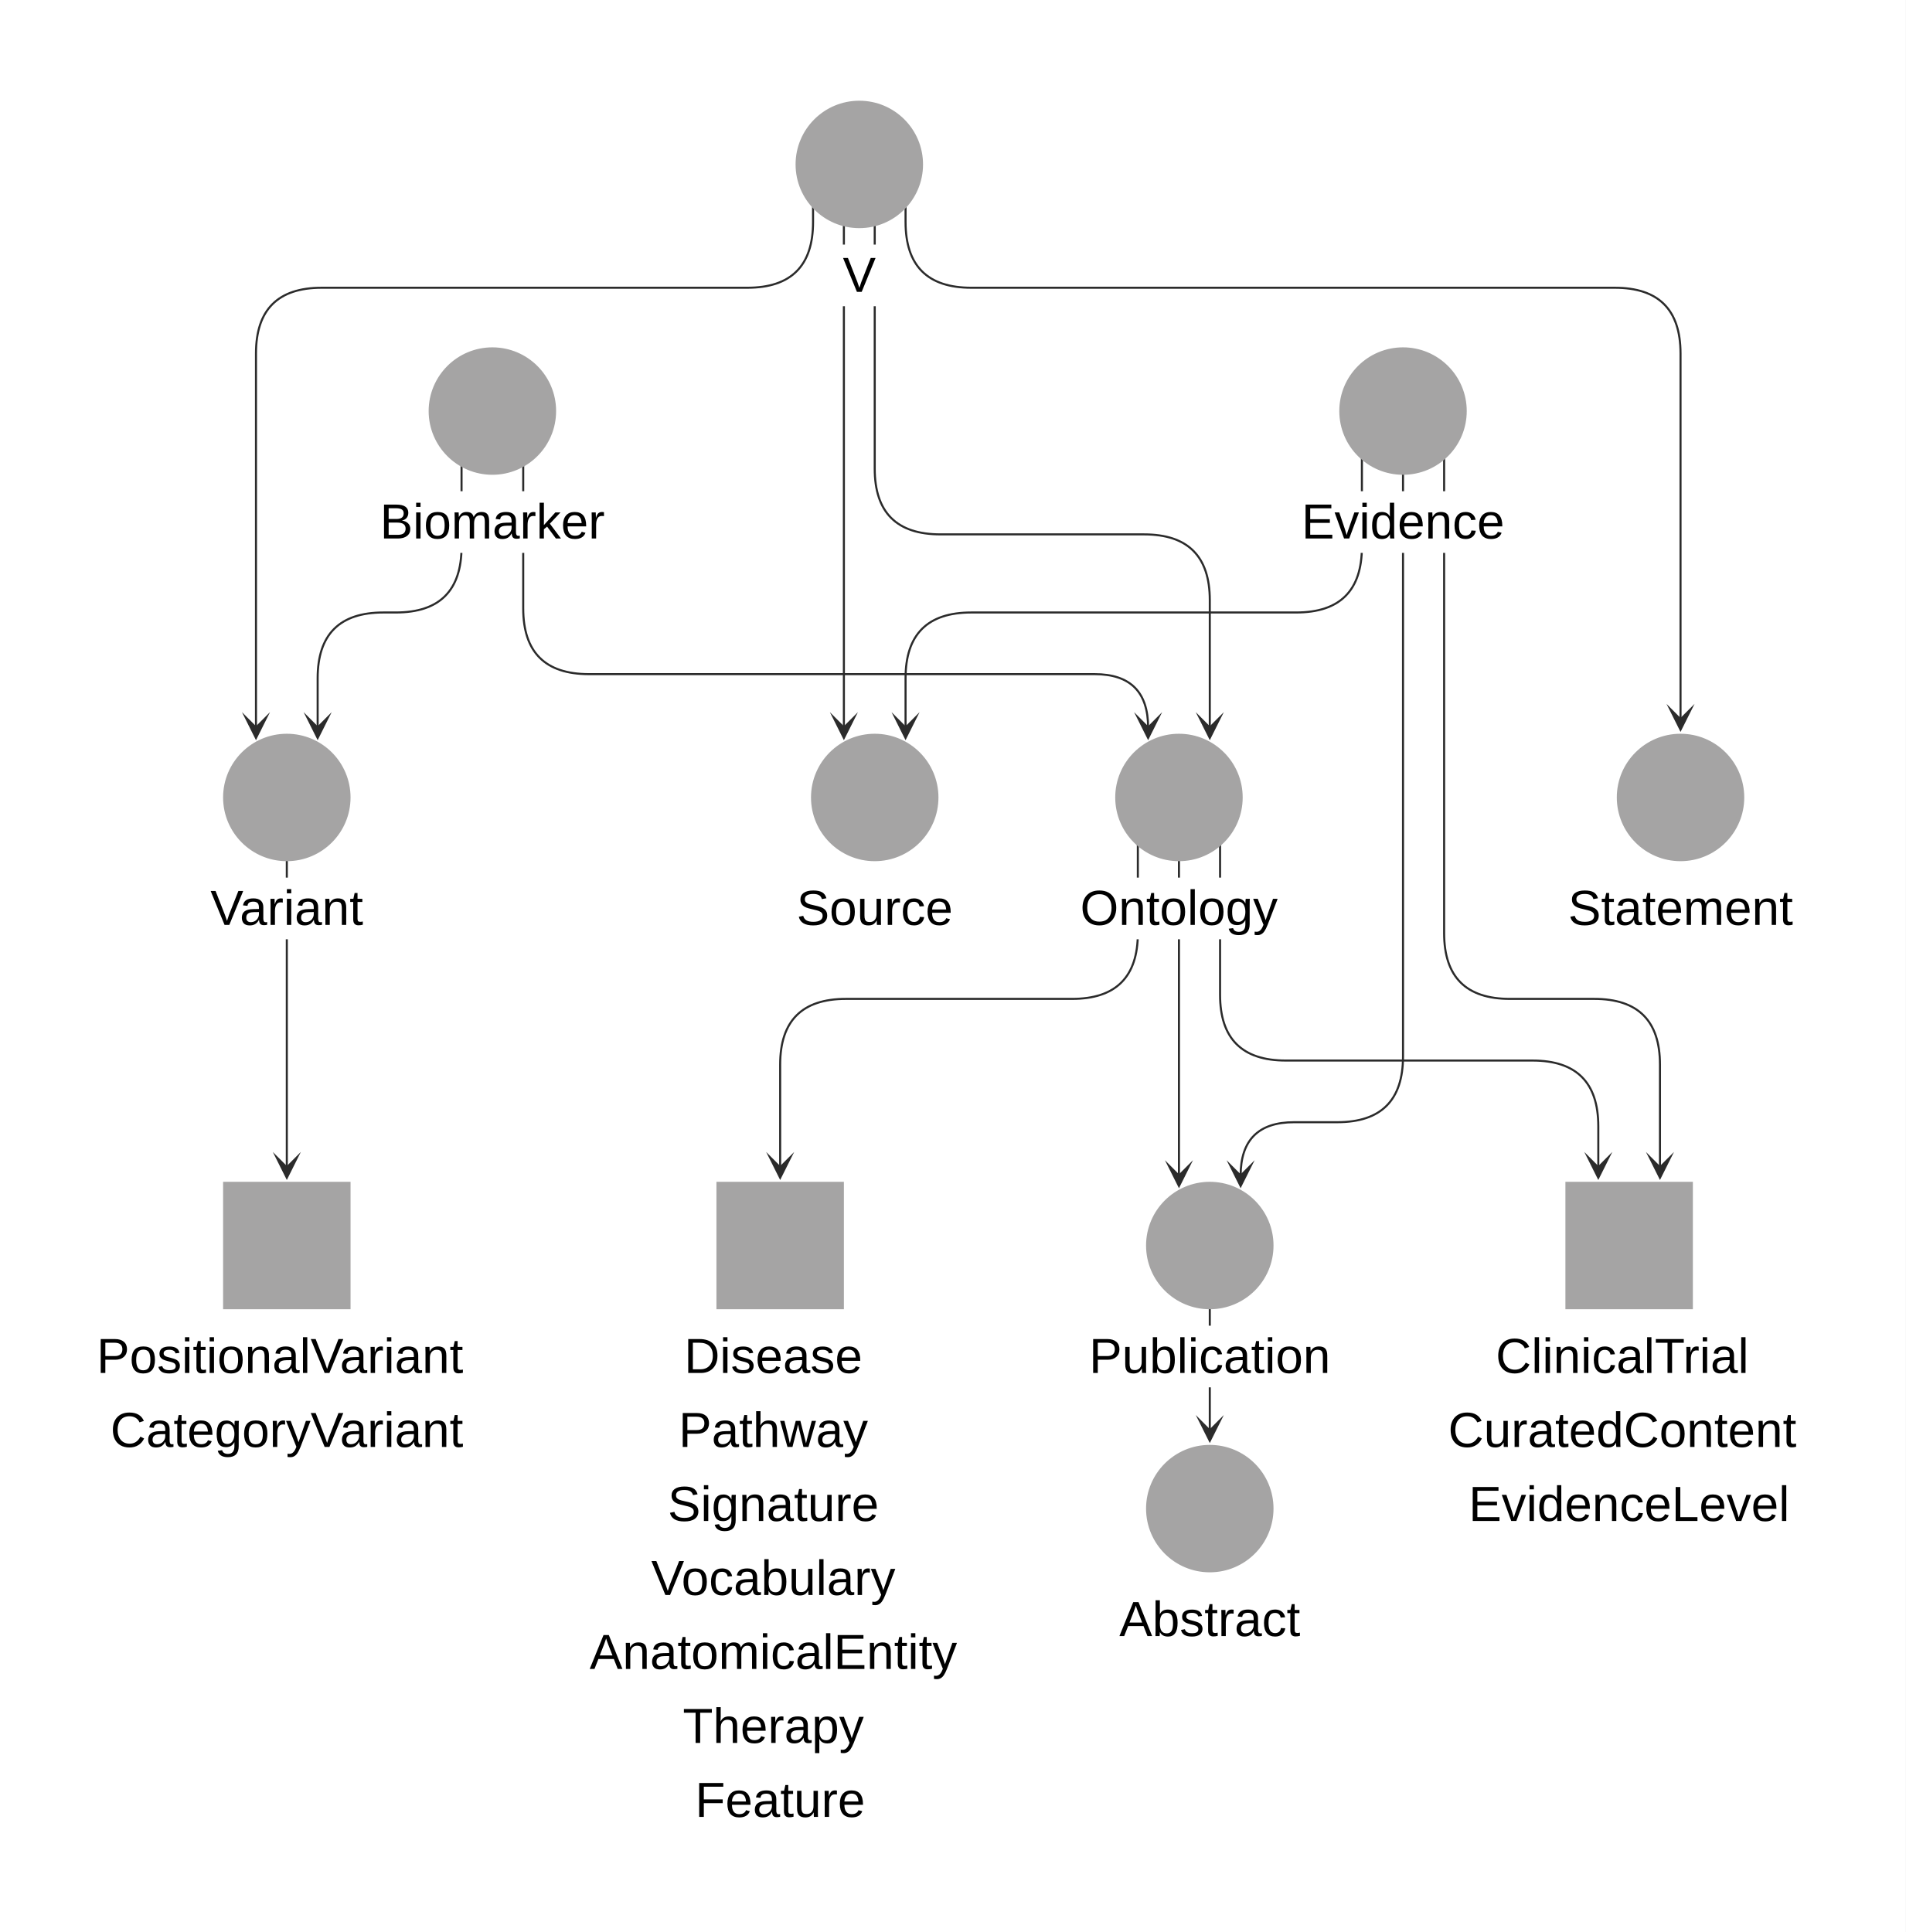
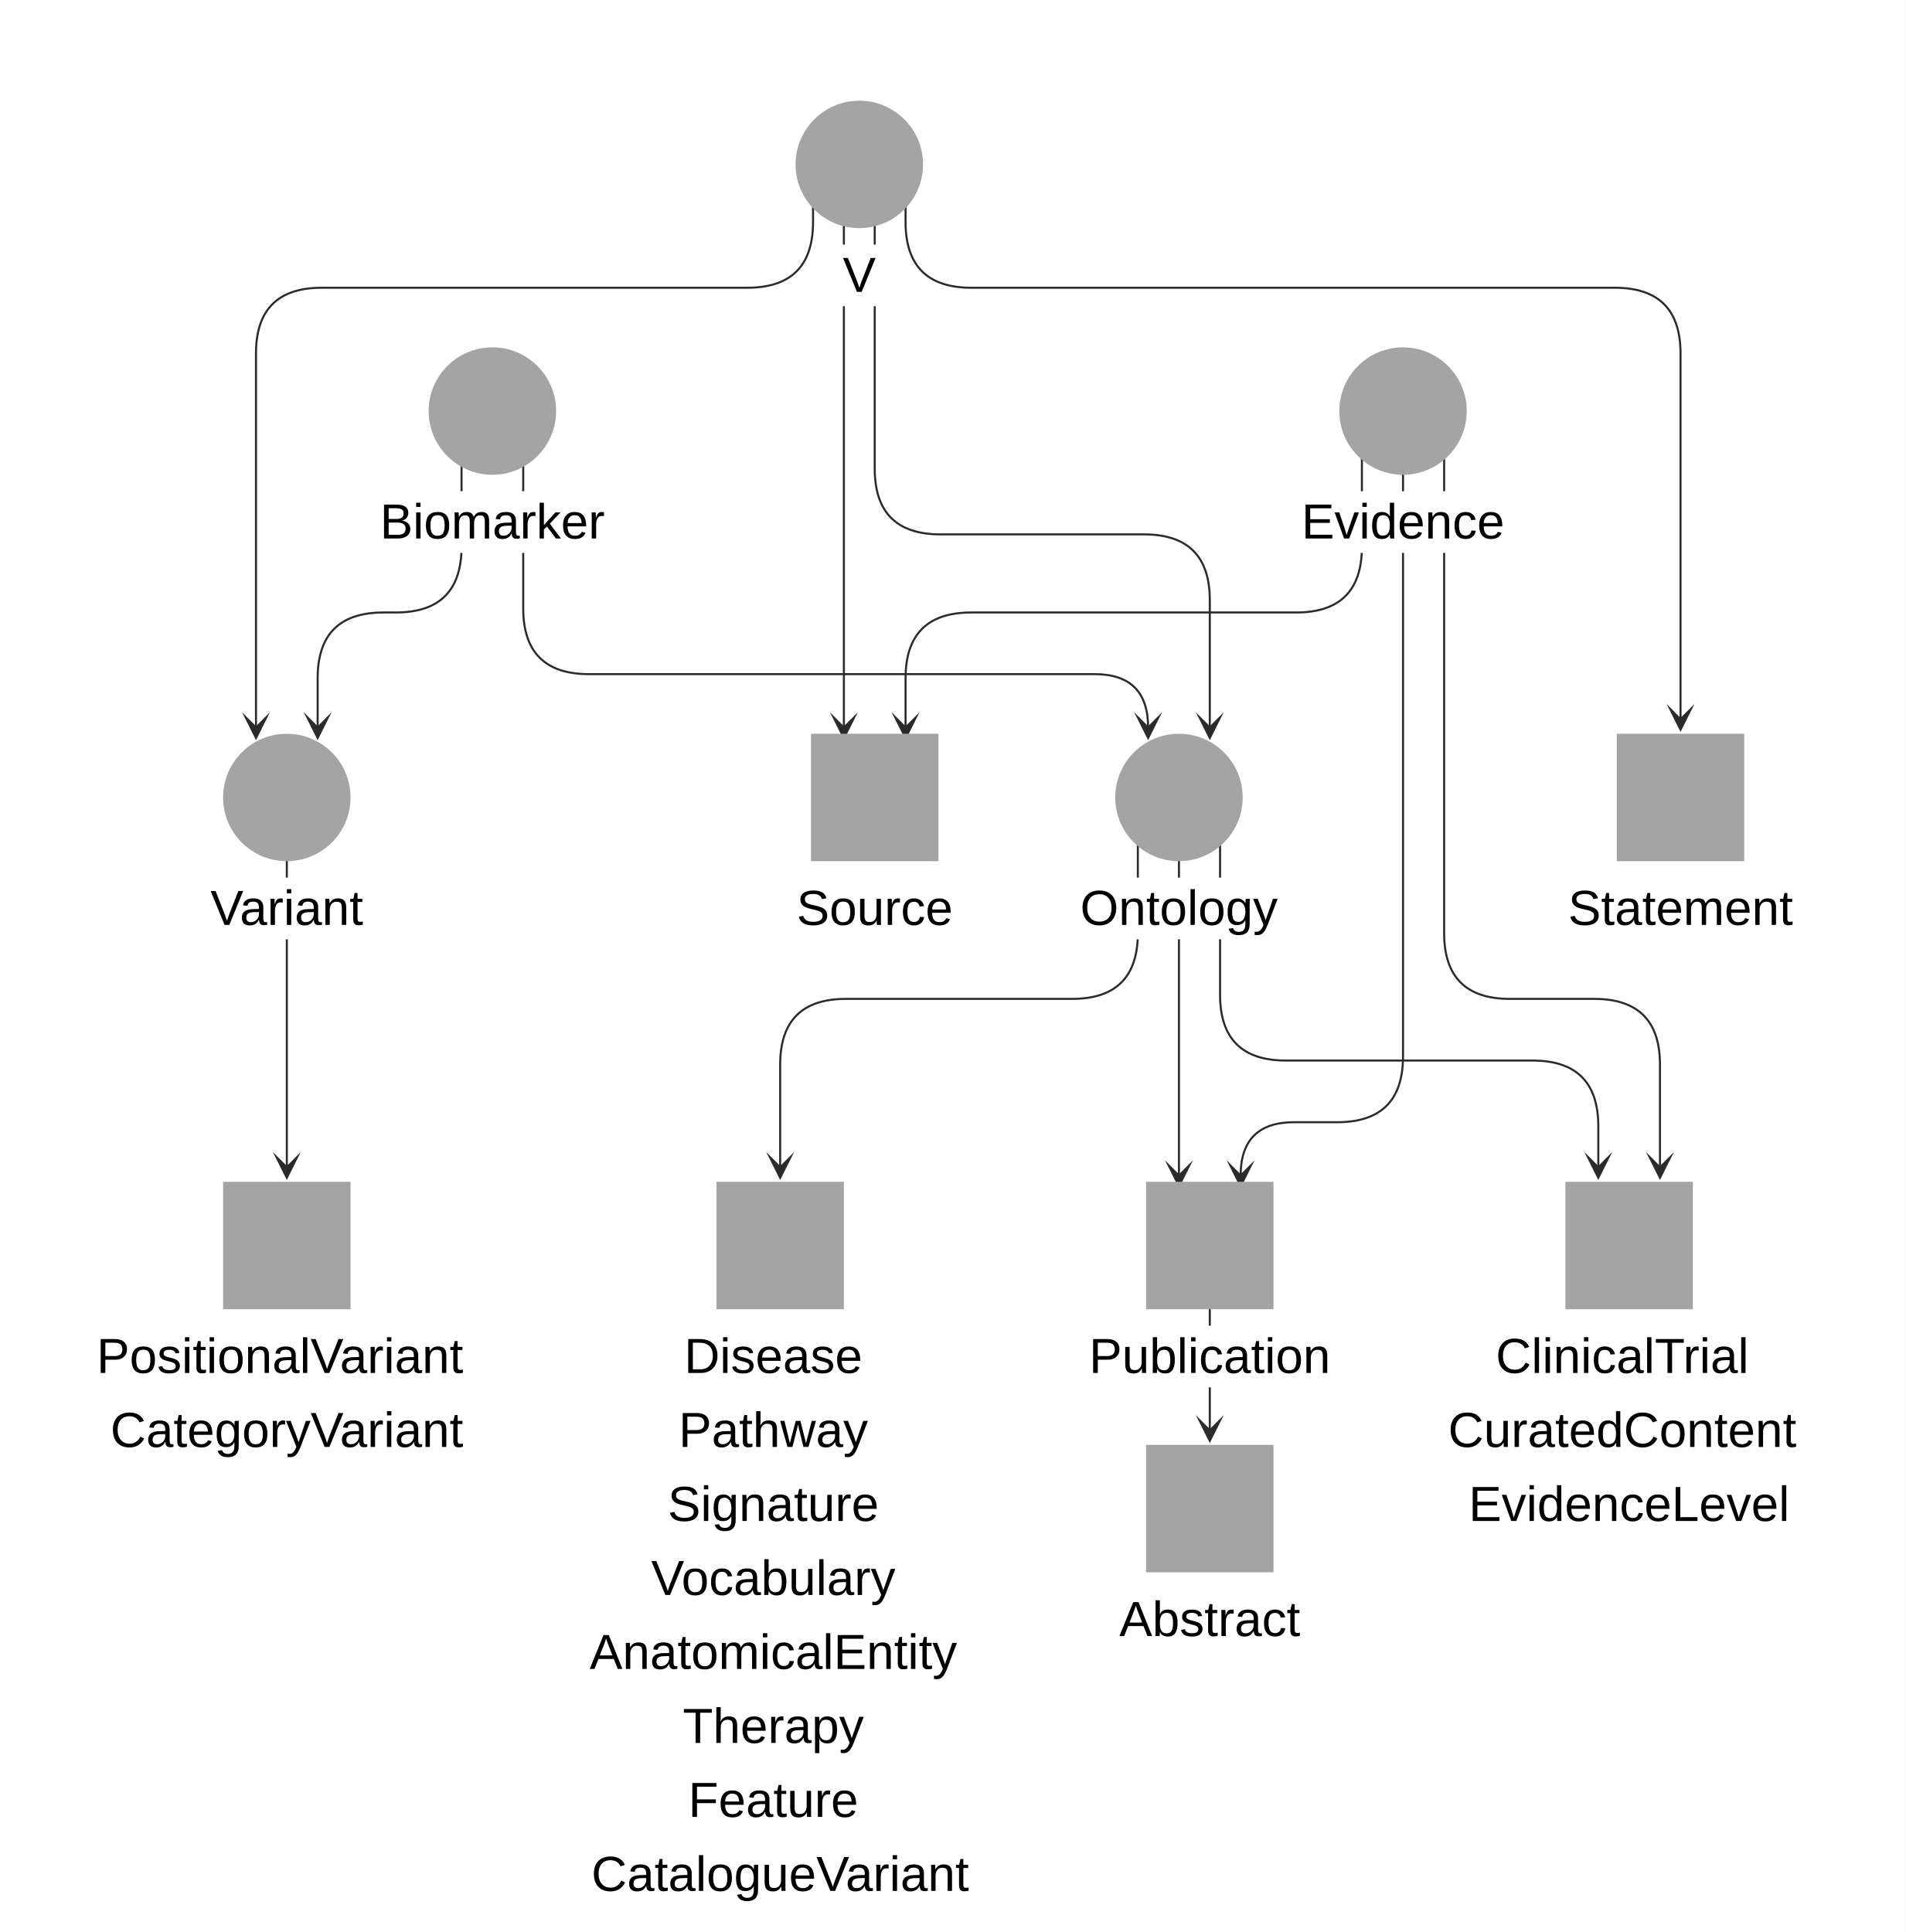
- <svg xmlns="http://www.w3.org/2000/svg" xmlns:xlink="http://www.w3.org/1999/xlink" width="788px" height="799px" viewBox="0 0 788 799" style="overflow: hidden; display: block; width: 788px; height: 799px;">
+ <svg xmlns="http://www.w3.org/2000/svg" xmlns:xlink="http://www.w3.org/1999/xlink" width="788px" height="799px" viewBox="0 0 788 799" style="overflow:hidden;display:block;width:788px;height:799px">
  <rect width="788px" height="799px" fill="white" />
  <defs>
    <path fill="rgb(43,43,43)" stroke="rgb(43,43,43)" d="M 0,0 L 10,-5 L 5,0 L 10,5 Z" fill-opacity="1" stroke-opacity="1" stroke-width="1" stroke-linecap="butt" stroke-linejoin="miter" stroke-miterlimit="10" id="ygc50_0" />
    <path fill="rgb(43,43,43)" stroke="rgb(43,43,43)" d="M 0,0 L 10,-5 L 5,0 L 10,5 Z" fill-opacity="1" stroke-opacity="1" stroke-width="1" stroke-linecap="butt" stroke-linejoin="miter" stroke-miterlimit="10" id="ygc50_1" />
    <path fill="rgb(43,43,43)" stroke="rgb(43,43,43)" d="M 0,0 L 10,-5 L 5,0 L 10,5 Z" fill-opacity="1" stroke-opacity="1" stroke-width="1" stroke-linecap="butt" stroke-linejoin="miter" stroke-miterlimit="10" id="ygc50_2" />
    <path fill="rgb(43,43,43)" stroke="rgb(43,43,43)" d="M 0,0 L 10,-5 L 5,0 L 10,5 Z" fill-opacity="1" stroke-opacity="1" stroke-width="1" stroke-linecap="butt" stroke-linejoin="miter" stroke-miterlimit="10" id="ygc50_3" />
    <path fill="rgb(43,43,43)" stroke="rgb(43,43,43)" d="M 0,0 L 10,-5 L 5,0 L 10,5 Z" fill-opacity="1" stroke-opacity="1" stroke-width="1" stroke-linecap="butt" stroke-linejoin="miter" stroke-miterlimit="10" id="ygc50_4" />
    <path fill="rgb(43,43,43)" stroke="rgb(43,43,43)" d="M 0,0 L 10,-5 L 5,0 L 10,5 Z" fill-opacity="1" stroke-opacity="1" stroke-width="1" stroke-linecap="butt" stroke-linejoin="miter" stroke-miterlimit="10" id="ygc50_5" />
    <path fill="rgb(43,43,43)" stroke="rgb(43,43,43)" d="M 0,0 L 10,-5 L 5,0 L 10,5 Z" fill-opacity="1" stroke-opacity="1" stroke-width="1" stroke-linecap="butt" stroke-linejoin="miter" stroke-miterlimit="10" id="ygc50_6" />
    <path fill="rgb(43,43,43)" stroke="rgb(43,43,43)" d="M 0,0 L 10,-5 L 5,0 L 10,5 Z" fill-opacity="1" stroke-opacity="1" stroke-width="1" stroke-linecap="butt" stroke-linejoin="miter" stroke-miterlimit="10" id="ygc50_7" />
    <path fill="rgb(43,43,43)" stroke="rgb(43,43,43)" d="M 0,0 L 10,-5 L 5,0 L 10,5 Z" fill-opacity="1" stroke-opacity="1" stroke-width="1" stroke-linecap="butt" stroke-linejoin="miter" stroke-miterlimit="10" id="ygc50_8" />
    <path fill="rgb(43,43,43)" stroke="rgb(43,43,43)" d="M 0,0 L 10,-5 L 5,0 L 10,5 Z" fill-opacity="1" stroke-opacity="1" stroke-width="1" stroke-linecap="butt" stroke-linejoin="miter" stroke-miterlimit="10" id="ygc50_9" />
    <path fill="rgb(43,43,43)" stroke="rgb(43,43,43)" d="M 0,0 L 10,-5 L 5,0 L 10,5 Z" fill-opacity="1" stroke-opacity="1" stroke-width="1" stroke-linecap="butt" stroke-linejoin="miter" stroke-miterlimit="10" id="ygc50_10" />
    <path fill="rgb(43,43,43)" stroke="rgb(43,43,43)" d="M 0,0 L 10,-5 L 5,0 L 10,5 Z" fill-opacity="1" stroke-opacity="1" stroke-width="1" stroke-linecap="butt" stroke-linejoin="miter" stroke-miterlimit="10" id="ygc50_11" />
    <path fill="rgb(43,43,43)" stroke="rgb(43,43,43)" d="M 0,0 L 10,-5 L 5,0 L 10,5 Z" fill-opacity="1" stroke-opacity="1" stroke-width="1" stroke-linecap="butt" stroke-linejoin="miter" stroke-miterlimit="10" id="ygc50_12" />
  </defs>
  <g style="pointer-events:visiblePainted" transform="matrix(1.7 0 0 1.7 33.6 42.5)" image-rendering="auto" shape-rendering="auto">
    <g>
      <path fill="none" stroke="rgb(43,43,43)" d="M 193,29.524 L 193,89 Q 193,105 209,105 L 258.5,105 Q 274.5,105 274.5,121 L 274.5,152.01" stroke-opacity="1" stroke-width="0.5" stroke-linecap="butt" stroke-linejoin="miter" stroke-miterlimit="10" />
-       <use xlink:href="#ygc50_0" transform="matrix(0 -0.5 0.5 0 274.5 154.5096)" style="pointer-events: none;" />
+       <use xlink:href="#ygc50_0" transform="matrix(0 -0.5 0.5 0 274.5 154.5096)" style="pointer-events:none" />
    </g>
    <g>
      <path fill="none" stroke="rgb(43,43,43)" d="M 200.5,24.922 L 200.5,29 Q 200.5,45 216.5,45 L 373,45 Q 389,45 389,61 L 389,150" stroke-opacity="1" stroke-width="0.5" stroke-linecap="butt" stroke-linejoin="miter" stroke-miterlimit="10" />
-       <use xlink:href="#ygc50_1" transform="matrix(0 -0.5 0.5 0 389 152.5)" style="pointer-events: none;" />
+       <use xlink:href="#ygc50_1" transform="matrix(0 -0.5 0.5 0 389 152.5)" style="pointer-events:none" />
    </g>
    <g>
      <path fill="none" stroke="rgb(43,43,43)" d="M 267,184 L 267,261.01" stroke-opacity="1" stroke-width="0.5" stroke-linecap="butt" stroke-linejoin="miter" stroke-miterlimit="10" />
-       <use xlink:href="#ygc50_2" transform="matrix(0 -0.5 0.5 0 267 263.5096)" style="pointer-events: none;" />
+       <use xlink:href="#ygc50_2" transform="matrix(0 -0.5 0.5 0 267 263.5096)" style="pointer-events:none" />
    </g>
    <g>
      <path fill="none" stroke="rgb(43,43,43)" d="M 185.5,29.524 L 185.5,152.01" stroke-opacity="1" stroke-width="0.5" stroke-linecap="butt" stroke-linejoin="miter" stroke-miterlimit="10" />
-       <use xlink:href="#ygc50_3" transform="matrix(0 -0.5 0.5 0 185.5 154.5096)" style="pointer-events: none;" />
+       <use xlink:href="#ygc50_3" transform="matrix(0 -0.5 0.5 0 185.5 154.5096)" style="pointer-events:none" />
    </g>
    <g>
      <path fill="none" stroke="rgb(43,43,43)" d="M 92.5,87.99 L 92.5,108 Q 92.5,124 76.5,124 L 73.5,124 Q 57.5,124 57.5,140 L 57.5,152.01" stroke-opacity="1" stroke-width="0.5" stroke-linecap="butt" stroke-linejoin="miter" stroke-miterlimit="10" />
-       <use xlink:href="#ygc50_4" transform="matrix(0 -0.5 0.5 0 57.5 154.5096)" style="pointer-events: none;" />
+       <use xlink:href="#ygc50_4" transform="matrix(0 -0.5 0.5 0 57.5 154.5096)" style="pointer-events:none" />
    </g>
    <g>
      <path fill="none" stroke="rgb(43,43,43)" d="M 107.5,87.99 L 107.5,123 Q 107.5,139 123.5,139 L 246.49,139 Q 259.5,139 259.5,152.01 L 259.5,152.01" stroke-opacity="1" stroke-width="0.5" stroke-linecap="butt" stroke-linejoin="miter" stroke-miterlimit="10" />
-       <use xlink:href="#ygc50_5" transform="matrix(0 -0.5 0.5 0 259.5 154.5096)" style="pointer-events: none;" />
+       <use xlink:href="#ygc50_5" transform="matrix(0 -0.5 0.5 0 259.5 154.5096)" style="pointer-events:none" />
    </g>
    <g>
      <path fill="none" stroke="rgb(43,43,43)" d="M 274.5,293 L 274.5,323" stroke-opacity="1" stroke-width="0.5" stroke-linecap="butt" stroke-linejoin="miter" stroke-miterlimit="10" />
-       <use xlink:href="#ygc50_6" transform="matrix(0 -0.5 0.5 0 274.5 325.5)" style="pointer-events: none;" />
+       <use xlink:href="#ygc50_6" transform="matrix(0 -0.5 0.5 0 274.5 325.5)" style="pointer-events:none" />
    </g>
    <g>
      <path fill="none" stroke="rgb(43,43,43)" d="M 321.5,90 L 321.5,232 Q 321.5,248 305.5,248 L 295.01,248 Q 282,248 282,261.01 L 282,261.01" stroke-opacity="1" stroke-width="0.5" stroke-linecap="butt" stroke-linejoin="miter" stroke-miterlimit="10" />
-       <use xlink:href="#ygc50_7" transform="matrix(0 -0.5 0.5 0 282 263.5096)" style="pointer-events: none;" />
+       <use xlink:href="#ygc50_7" transform="matrix(0 -0.5 0.5 0 282 263.5096)" style="pointer-events:none" />
    </g>
    <g>
      <path fill="none" stroke="rgb(43,43,43)" d="M 311.5,86.18 L 311.5,108 Q 311.5,124 295.5,124 L 216.5,124 Q 200.5,124 200.5,140 L 200.5,152.01" stroke-opacity="1" stroke-width="0.5" stroke-linecap="butt" stroke-linejoin="miter" stroke-miterlimit="10" />
-       <use xlink:href="#ygc50_8" transform="matrix(0 -0.5 0.5 0 200.5 154.5096)" style="pointer-events: none;" />
+       <use xlink:href="#ygc50_8" transform="matrix(0 -0.5 0.5 0 200.5 154.5096)" style="pointer-events:none" />
    </g>
    <g>
      <path fill="none" stroke="rgb(43,43,43)" d="M 257,180.18 L 257,202 Q 257,218 241,218 L 186,218 Q 170,218 170,234 L 170,259" stroke-opacity="1" stroke-width="0.5" stroke-linecap="butt" stroke-linejoin="miter" stroke-miterlimit="10" />
-       <use xlink:href="#ygc50_9" transform="matrix(0 -0.5 0.5 0 170 261.5)" style="pointer-events: none;" />
+       <use xlink:href="#ygc50_9" transform="matrix(0 -0.5 0.5 0 170 261.5)" style="pointer-events:none" />
    </g>
    <g>
      <path fill="none" stroke="rgb(43,43,43)" d="M 277,180.18 L 277,217 Q 277,233 293,233 L 353,233 Q 369,233 369,249 L 369,259" stroke-opacity="1" stroke-width="0.5" stroke-linecap="butt" stroke-linejoin="miter" stroke-miterlimit="10" />
-       <use xlink:href="#ygc50_10" transform="matrix(0 -0.5 0.5 0 369 261.5)" style="pointer-events: none;" />
+       <use xlink:href="#ygc50_10" transform="matrix(0 -0.5 0.5 0 369 261.5)" style="pointer-events:none" />
    </g>
    <g>
      <path fill="none" stroke="rgb(43,43,43)" d="M 331.5,86.18 L 331.5,202 Q 331.5,218 347.5,218 L 368,218 Q 384,218 384,234 L 384,259" stroke-opacity="1" stroke-width="0.5" stroke-linecap="butt" stroke-linejoin="miter" stroke-miterlimit="10" />
-       <use xlink:href="#ygc50_11" transform="matrix(0 -0.5 0.5 0 384 261.5)" style="pointer-events: none;" />
+       <use xlink:href="#ygc50_11" transform="matrix(0 -0.5 0.5 0 384 261.5)" style="pointer-events:none" />
    </g>
    <g>
      <path fill="none" stroke="rgb(43,43,43)" d="M 50,184 L 50,259" stroke-opacity="1" stroke-width="0.5" stroke-linecap="butt" stroke-linejoin="miter" stroke-miterlimit="10" />
-       <use xlink:href="#ygc50_12" transform="matrix(0 -0.5 0.5 0 50 261.5)" style="pointer-events: none;" />
+       <use xlink:href="#ygc50_12" transform="matrix(0 -0.5 0.5 0 50 261.5)" style="pointer-events:none" />
    </g>
    <g>
      <path fill="none" stroke="rgb(43,43,43)" d="M 178,24.922 L 178,29 Q 178,45 162,45 L 58.5,45 Q 42.5,45 42.5,61 L 42.5,152.01" stroke-opacity="1" stroke-width="0.5" stroke-linecap="butt" stroke-linejoin="miter" stroke-miterlimit="10" />
-       <use xlink:href="#ygc50_0" transform="matrix(0 -0.5 0.5 0 42.5 154.5096)" style="pointer-events: none;" />
+       <use xlink:href="#ygc50_0" transform="matrix(0 -0.5 0.5 0 42.5 154.5096)" style="pointer-events:none" />
    </g>
-     <ellipse fill="rgb(165,164,164)" fill-opacity="1" stroke="rgb(165,164,164)" stroke-opacity="1" stroke-width="1" stroke-linecap="butt" stroke-linejoin="miter" stroke-miterlimit="10" rx="15" cy="169" ry="15" cx="389" />
    <ellipse fill="rgb(165,164,164)" fill-opacity="1" stroke="rgb(165,164,164)" stroke-opacity="1" stroke-width="1" stroke-linecap="butt" stroke-linejoin="miter" stroke-miterlimit="10" rx="15" cy="169" ry="15" cx="50" />
    <ellipse fill="rgb(165,164,164)" fill-opacity="1" stroke="rgb(165,164,164)" stroke-opacity="1" stroke-width="1" stroke-linecap="butt" stroke-linejoin="miter" stroke-miterlimit="10" rx="15" cy="75" ry="15" cx="321.5" />
    <ellipse fill="rgb(165,164,164)" fill-opacity="1" stroke="rgb(165,164,164)" stroke-opacity="1" stroke-width="1" stroke-linecap="butt" stroke-linejoin="miter" stroke-miterlimit="10" rx="15" cy="75" ry="15" cx="100" />
-     <ellipse fill="rgb(165,164,164)" fill-opacity="1" stroke="rgb(165,164,164)" stroke-opacity="1" stroke-width="1" stroke-linecap="butt" stroke-linejoin="miter" stroke-miterlimit="10" rx="15" cy="169" ry="15" cx="193" />
    <ellipse fill="rgb(165,164,164)" fill-opacity="1" stroke="rgb(165,164,164)" stroke-opacity="1" stroke-width="1" stroke-linecap="butt" stroke-linejoin="miter" stroke-miterlimit="10" rx="15" cy="15" ry="15" cx="189.25" />
-     <ellipse fill="rgb(165,164,164)" fill-opacity="1" stroke="rgb(165,164,164)" stroke-opacity="1" stroke-width="1" stroke-linecap="butt" stroke-linejoin="miter" stroke-miterlimit="10" rx="15" cy="278" ry="15" cx="274.5" />
    <ellipse fill="rgb(165,164,164)" fill-opacity="1" stroke="rgb(165,164,164)" stroke-opacity="1" stroke-width="1" stroke-linecap="butt" stroke-linejoin="miter" stroke-miterlimit="10" rx="15" cy="169" ry="15" cx="267" />
-     <ellipse fill="rgb(165,164,164)" fill-opacity="1" stroke="rgb(165,164,164)" stroke-opacity="1" stroke-width="1" stroke-linecap="butt" stroke-linejoin="miter" stroke-miterlimit="10" rx="15" cy="342" ry="15" cx="274.5" />
+     <rect fill="rgb(165,164,164)" stroke="rgb(165,164,164)" stroke-opacity="1" stroke-width="1" stroke-linecap="butt" stroke-linejoin="miter" stroke-miterlimit="10" width="30" height="30" x="374" y="154" />
+     <rect fill="rgb(165,164,164)" stroke="rgb(165,164,164)" width="30" height="30" x="259.5" y="327" />
+     <rect fill="rgb(165,164,164)" stroke="rgb(165,164,164)" width="30" height="30" x="259.5" y="263" />
+     <rect fill="rgb(165,164,164)" stroke="rgb(165,164,164)" width="30" height="30" x="178" y="154" />
    <rect fill="rgb(165,164,164)" stroke="rgb(165,164,164)" stroke-opacity="1" stroke-width="1" stroke-linecap="butt" stroke-linejoin="miter" stroke-miterlimit="10" fill-opacity="1" x="155" height="30" width="30" y="263" />
    <rect fill="rgb(165,164,164)" stroke="rgb(165,164,164)" stroke-opacity="1" stroke-width="1" stroke-linecap="butt" stroke-linejoin="miter" stroke-miterlimit="10" fill-opacity="1" x="361.5" height="30" width="30" y="263" />
    <rect fill="rgb(165,164,164)" stroke="rgb(165,164,164)" stroke-opacity="1" stroke-width="1" stroke-linecap="butt" stroke-linejoin="miter" stroke-miterlimit="10" fill-opacity="1" x="35" height="30" width="30" y="263" />
    <g transform="translate(361.5 189)">
      <rect fill="rgb(255,255,255)" stroke="rgb(255,255,255)" fill-opacity="1" stroke-opacity="1" stroke-width="1" stroke-linecap="butt" stroke-linejoin="miter" stroke-miterlimit="10" x="0" height="14" width="55" y="0" />
      <text font-family="'Arial'" font-size="12px" font-style="normal" font-weight="normal" text-decoration="none" text-anchor="middle" fill="rgb(0,0,0)" fill-opacity="1" dy="0.917em" transform="translate(27.5 0)">Statement</text>
    </g>
    <g transform="translate(31 189)">
      <rect fill="rgb(255,255,255)" stroke="rgb(255,255,255)" fill-opacity="1" stroke-opacity="1" stroke-width="1" stroke-linecap="butt" stroke-linejoin="miter" stroke-miterlimit="10" x="0" height="14" width="38" y="0" />
      <text font-family="'Arial'" font-size="12px" font-style="normal" font-weight="normal" text-decoration="none" text-anchor="middle" fill="rgb(0,0,0)" fill-opacity="1" dy="0.917em" transform="translate(19 0)">Variant</text>
    </g>
    <g transform="translate(296.5 95)">
      <rect fill="rgb(255,255,255)" stroke="rgb(255,255,255)" fill-opacity="1" stroke-opacity="1" stroke-width="1" stroke-linecap="butt" stroke-linejoin="miter" stroke-miterlimit="10" x="0" height="14" width="50" y="0" />
      <text font-family="'Arial'" font-size="12px" font-style="normal" font-weight="normal" text-decoration="none" text-anchor="middle" fill="rgb(0,0,0)" fill-opacity="1" dy="0.917em" transform="translate(25 0)">Evidence</text>
    </g>
    <g transform="translate(72.5 95)">
      <rect fill="rgb(255,255,255)" stroke="rgb(255,255,255)" fill-opacity="1" stroke-opacity="1" stroke-width="1" stroke-linecap="butt" stroke-linejoin="miter" stroke-miterlimit="10" x="0" height="14" width="55" y="0" />
      <text font-family="'Arial'" font-size="12px" font-style="normal" font-weight="normal" text-decoration="none" text-anchor="middle" fill="rgb(0,0,0)" fill-opacity="1" dy="0.917em" transform="translate(27.5 0)">Biomarker</text>
    </g>
    <g transform="translate(173.5 189)">
      <rect fill="rgb(255,255,255)" stroke="rgb(255,255,255)" fill-opacity="1" stroke-opacity="1" stroke-width="1" stroke-linecap="butt" stroke-linejoin="miter" stroke-miterlimit="10" x="0" height="14" width="39" y="0" />
      <text font-family="'Arial'" font-size="12px" font-style="normal" font-weight="normal" text-decoration="none" text-anchor="middle" fill="rgb(0,0,0)" fill-opacity="1" dy="0.917em" transform="translate(19.5 0)">Source</text>
    </g>
    <g transform="translate(184.75 35)">
      <rect fill="rgb(255,255,255)" stroke="rgb(255,255,255)" fill-opacity="1" stroke-opacity="1" stroke-width="1" stroke-linecap="butt" stroke-linejoin="miter" stroke-miterlimit="10" x="0" height="14" width="9" y="0" />
      <text font-family="'Arial'" font-size="12px" font-style="normal" font-weight="normal" text-decoration="none" text-anchor="middle" fill="rgb(0,0,0)" fill-opacity="1" dy="0.917em" transform="translate(4.5 0)">V</text>
    </g>
    <g transform="translate(245 298)">
      <rect fill="rgb(255,255,255)" stroke="rgb(255,255,255)" fill-opacity="1" stroke-opacity="1" stroke-width="1" stroke-linecap="butt" stroke-linejoin="miter" stroke-miterlimit="10" x="0" height="14" width="59" y="0" />
      <text font-family="'Arial'" font-size="12px" font-style="normal" font-weight="normal" text-decoration="none" text-anchor="middle" fill="rgb(0,0,0)" fill-opacity="1" dy="0.917em" transform="translate(29.5 0)">Publication</text>
    </g>
    <g transform="translate(242.5 189)">
      <rect fill="rgb(255,255,255)" stroke="rgb(255,255,255)" fill-opacity="1" stroke-opacity="1" stroke-width="1" stroke-linecap="butt" stroke-linejoin="miter" stroke-miterlimit="10" x="0" height="14" width="49" y="0" />
      <text font-family="'Arial'" font-size="12px" font-style="normal" font-weight="normal" text-decoration="none" text-anchor="middle" fill="rgb(0,0,0)" fill-opacity="1" dy="0.917em" transform="translate(24.5 0)">Ontology</text>
    </g>
    <g transform="translate(252 362)">
      <rect fill="rgb(255,255,255)" stroke="rgb(255,255,255)" fill-opacity="1" stroke-opacity="1" stroke-width="1" stroke-linecap="butt" stroke-linejoin="miter" stroke-miterlimit="10" x="0" height="14" width="45" y="0" />
      <text font-family="'Arial'" font-size="12px" font-style="normal" font-weight="normal" text-decoration="none" text-anchor="middle" fill="rgb(0,0,0)" fill-opacity="1" dy="0.917em" transform="translate(22.5 0)">Abstract</text>
    </g>
    <g transform="translate(125 298)">
      <rect fill="rgb(255,255,255)" stroke="rgb(255,255,255)" fill-opacity="1" stroke-opacity="1" stroke-width="1" stroke-linecap="butt" stroke-linejoin="miter" stroke-miterlimit="10" x="0" height="122" width="90" y="0" />
      <text font-family="'Arial'" font-size="12px" font-style="normal" font-weight="normal" text-decoration="none" text-anchor="middle" fill="rgb(0,0,0)" fill-opacity="1" transform="translate(45 0)">
        <tspan dy="0.917em" x="0">Disease</tspan>
        <tspan dy="1.5em" x="0">Pathway</tspan>
        <tspan dy="1.5em" x="0">Signature</tspan>
        <tspan dy="1.5em" x="0">Vocabulary</tspan>
        <tspan dy="1.5em" x="0">AnatomicalEntity</tspan>
        <tspan dy="1.5em" x="0">Therapy</tspan>
        <tspan dy="1.5em" x="0">Feature</tspan>
+         <tspan dy="1.5em" x="0">CatalogueVariant</tspan>
      </text>
    </g>
    <g transform="translate(334 298)">
      <rect fill="rgb(255,255,255)" stroke="rgb(255,255,255)" fill-opacity="1" stroke-opacity="1" stroke-width="1" stroke-linecap="butt" stroke-linejoin="miter" stroke-miterlimit="10" x="0" height="50" width="85" y="0" />
      <text font-family="'Arial'" font-size="12px" font-style="normal" font-weight="normal" text-decoration="none" text-anchor="middle" fill="rgb(0,0,0)" fill-opacity="1" transform="translate(42.5 0)">
        <tspan dy="0.917em" x="0">ClinicalTrial</tspan>
        <tspan dy="1.5em" x="0">CuratedContent</tspan>
        <tspan dy="1.5em" x="0">EvidenceLevel</tspan>
      </text>
    </g>
    <g transform="translate(5 298)">
      <rect fill="rgb(255,255,255)" stroke="rgb(255,255,255)" fill-opacity="1" stroke-opacity="1" stroke-width="1" stroke-linecap="butt" stroke-linejoin="miter" stroke-miterlimit="10" x="0" height="32" width="90" y="0" />
      <text font-family="'Arial'" font-size="12px" font-style="normal" font-weight="normal" text-decoration="none" text-anchor="middle" fill="rgb(0,0,0)" fill-opacity="1" transform="translate(45 0)">
        <tspan dy="0.917em" x="0">PositionalVariant</tspan>
        <tspan dy="1.5em" x="0">CategoryVariant</tspan>
      </text>
    </g>
  </g>
</svg>
